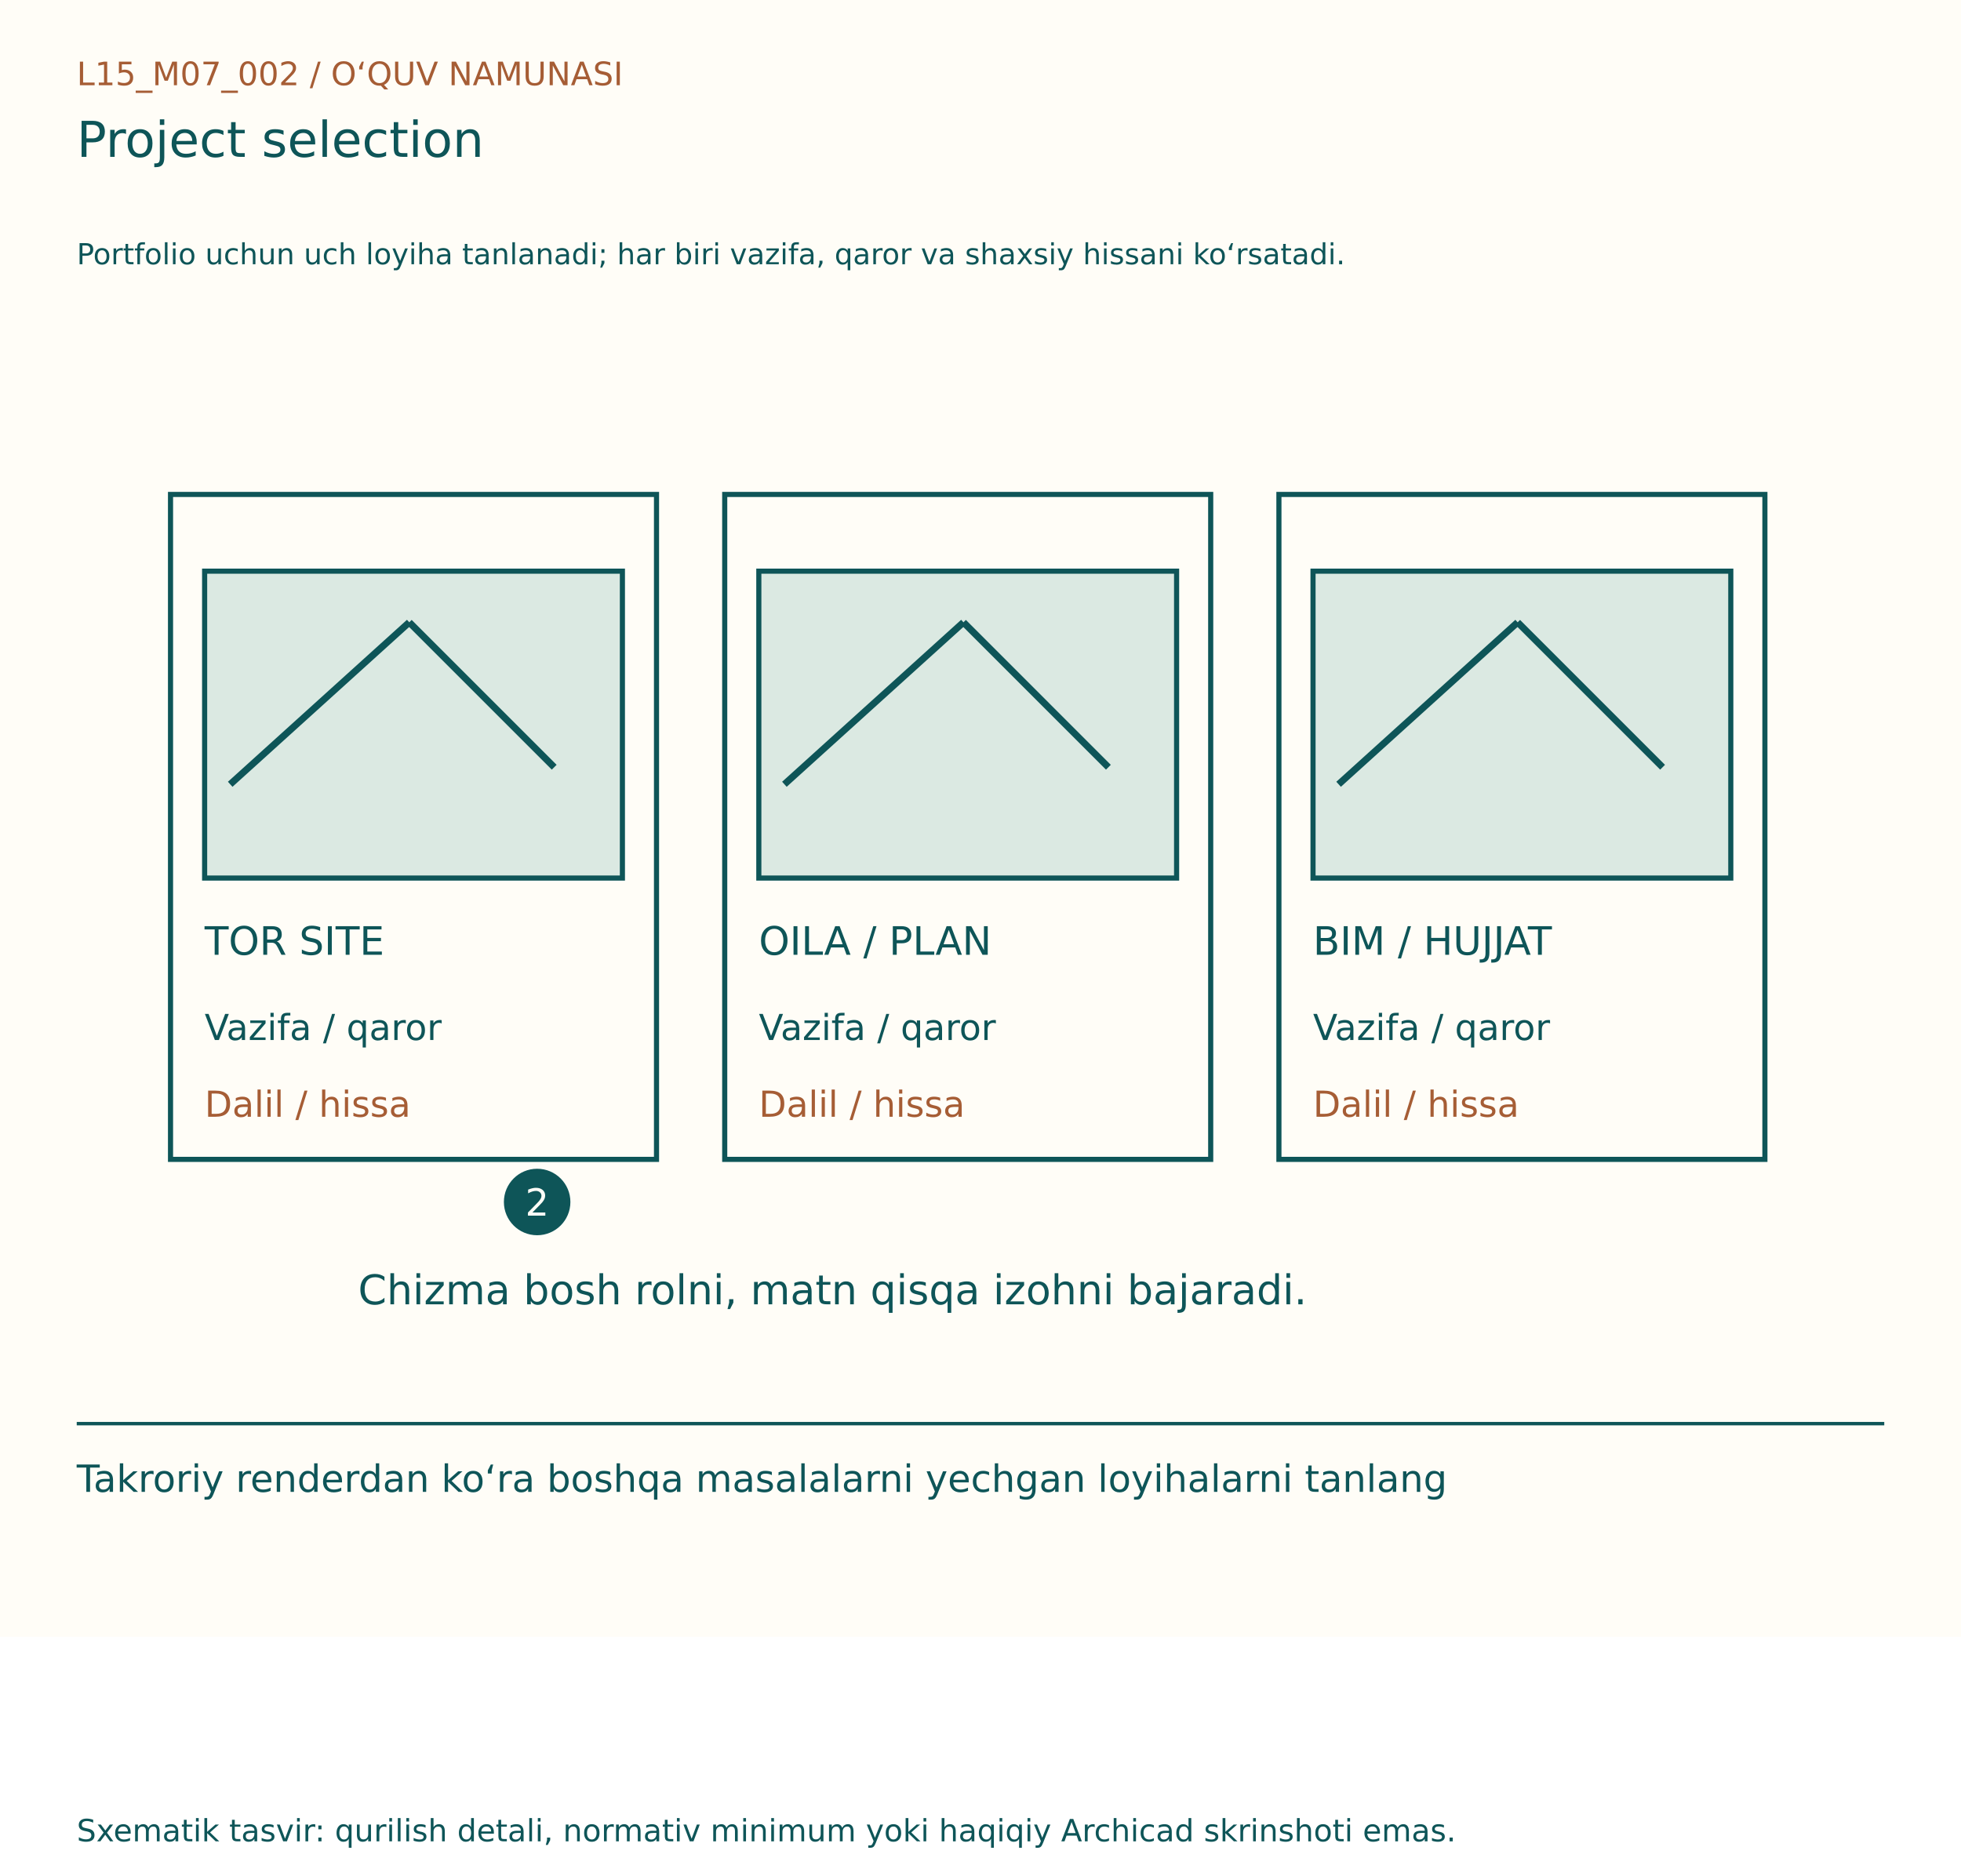
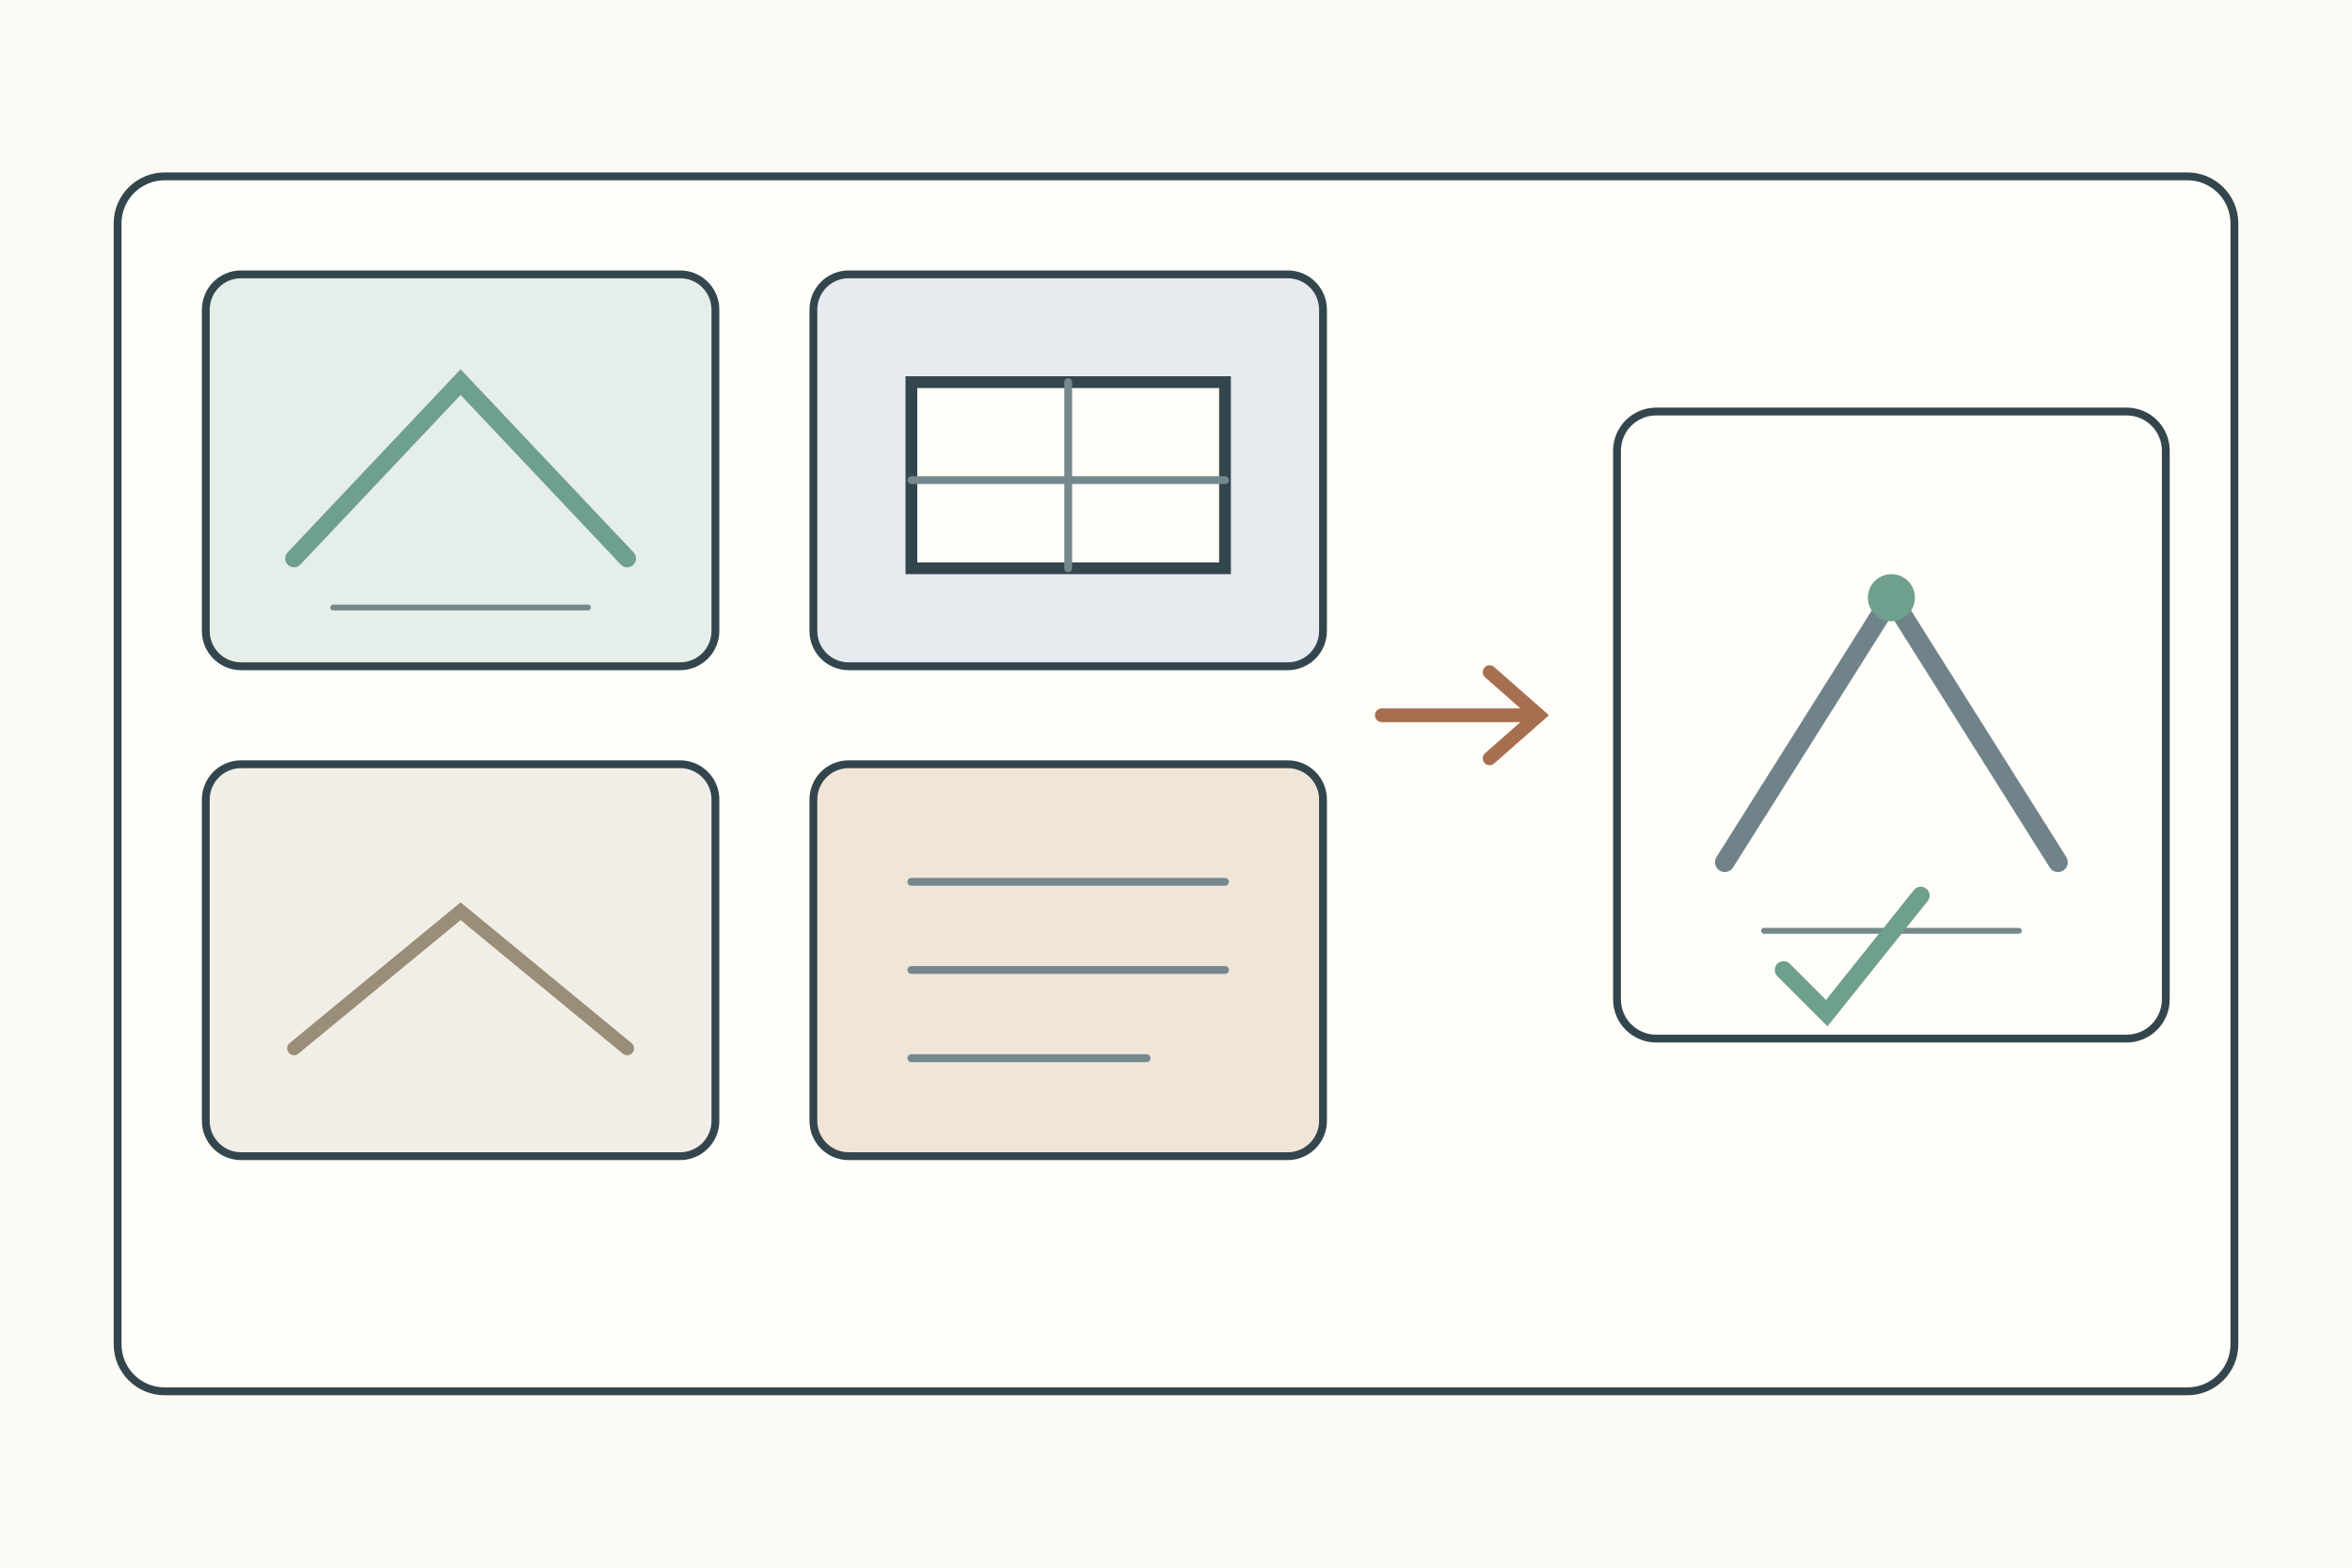
- <svg xmlns="http://www.w3.org/2000/svg" width="1150" height="1100" viewBox="0 0 1150 1100">
-   <rect width="1150" height="960" fill="#FFFDF7" />
-   <g font-family="DejaVu Sans, Segoe UI, sans-serif">
-     <text x="45" y="50" font-size="19" fill="#A65D35">L15_M07_002  /  O‘QUV NAMUNASI</text>
-     <text x="45" y="92" font-size="29" fill="#0E5558">Project selection</text>
-     <text x="45" y="155" font-size="17" fill="#0E5558">Portfolio uchun uch loyiha tanlanadi; har biri vazifa, qaror va shaxsiy hissani ko‘rsatadi.</text>
-     <g transform="translate(0,80)">
-       <rect x="100" y="210" width="285" height="390" fill="#FFFDF7" stroke="#0E5558" stroke-width="3" />
-       <rect x="120" y="255" width="245" height="180" fill="#DBE9E2" stroke="#0E5558" stroke-width="3" />
-       <line x1="135" y1="380" x2="240" y2="285" stroke="#0E5558" stroke-width="4" />
-       <line x1="240" y1="285" x2="325" y2="370" stroke="#0E5558" stroke-width="4" />
-       <text x="120" y="480" font-size="23" fill="#0E5558">TOR SITE</text>
-       <text x="120" y="530" font-size="21" fill="#0E5558">Vazifa / qaror</text>
-       <text x="120" y="575" font-size="21" fill="#A65D35">Dalil / hissa</text>
-       <rect x="425" y="210" width="285" height="390" fill="#FFFDF7" stroke="#0E5558" stroke-width="3" />
-       <rect x="445" y="255" width="245" height="180" fill="#DBE9E2" stroke="#0E5558" stroke-width="3" />
-       <line x1="460" y1="380" x2="565" y2="285" stroke="#0E5558" stroke-width="4" />
-       <line x1="565" y1="285" x2="650" y2="370" stroke="#0E5558" stroke-width="4" />
-       <text x="445" y="480" font-size="23" fill="#0E5558">OILA / PLAN</text>
-       <text x="445" y="530" font-size="21" fill="#0E5558">Vazifa / qaror</text>
-       <text x="445" y="575" font-size="21" fill="#A65D35">Dalil / hissa</text>
-       <rect x="750" y="210" width="285" height="390" fill="#FFFDF7" stroke="#0E5558" stroke-width="3" />
-       <rect x="770" y="255" width="245" height="180" fill="#DBE9E2" stroke="#0E5558" stroke-width="3" />
-       <line x1="785" y1="380" x2="890" y2="285" stroke="#0E5558" stroke-width="4" />
-       <line x1="890" y1="285" x2="975" y2="370" stroke="#0E5558" stroke-width="4" />
-       <text x="770" y="480" font-size="23" fill="#0E5558">BIM / HUJJAT</text>
-       <text x="770" y="530" font-size="21" fill="#0E5558">Vazifa / qaror</text>
-       <text x="770" y="575" font-size="21" fill="#A65D35">Dalil / hissa</text>
-       <circle cx="315" cy="625" r="18" fill="#0E5558" stroke="#0E5558" stroke-width="3" />
-       <text x="308" y="633" font-size="22" fill="#FFFDF7">2</text>
-       <text x="210" y="685" font-size="24" fill="#0E5558">Chizma bosh rolni, matn qisqa izohni bajaradi.</text>
+ <svg xmlns="http://www.w3.org/2000/svg" width="1200" height="800">
+   <rect width="1200" height="800" fill="#fbfaf4" />
+   <g stroke="#34464d" stroke-width="4" fill="none" stroke-linecap="round">
+     <rect x="60" y="90" width="1080" height="620" rx="24" fill="#fffef9" />
+     <g transform="translate(105 140)">
+       <g>
+         <rect width="260" height="200" rx="18" fill="#e5eee8" />
+         <path d="M45 145L130 55l85 90" stroke="#6f9f8d" stroke-width="9" />
+         <path d="M65 170h130" stroke="#75888d" stroke-width="3" />
+       </g>
+       <g transform="translate(0 250)">
+         <rect width="260" height="200" rx="18" fill="#f1eee7" />
+         <path d="M45 145L130 75l85 70" stroke="#9b8e78" stroke-width="7" />
+       </g>
+       <g transform="translate(310 0)">
+         <rect width="260" height="200" rx="18" fill="#e7ebef" />
+         <rect x="50" y="55" width="160" height="95" fill="#fffef9" stroke-width="6" />
+         <path d="M130 55v95M50 105h160" stroke="#75888d" />
+       </g>
+       <g transform="translate(310 250)">
+         <rect width="260" height="200" rx="18" fill="#f0e5d7" />
+         <path d="M50 60h160M50 105h160M50 150h120" stroke="#75888d" />
+       </g>
+       <path d="M600 225h80m-25-22 25 22-25 22" stroke="#a66f50" stroke-width="7" />
+       <g transform="translate(720 70)">
+         <rect width="280" height="320" rx="20" fill="#fffef9" />
+         <path d="M55 230L140 95l85 135" stroke="#71838a" stroke-width="10" />
+         <circle cx="140" cy="95" r="12" fill="#6f9f8d" stroke="none" />
+         <path d="M75 265h130" stroke="#75888d" stroke-width="3" />
+         <path d="M85 285l22 22 48-60" stroke="#6f9f8d" stroke-width="9" />
+       </g>
    </g>
-     <line x1="45" y1="835" x2="1105" y2="835" stroke="#0E5558" stroke-width="2" />
-     <text x="45" y="875" font-size="22" fill="#0E5558">Takroriy renderdan ko‘ra boshqa masalalarni yechgan loyihalarni tanlang</text>
-     <text x="45" y="1080" font-size="18" fill="#0E5558">Sxematik tasvir: qurilish detali, normativ minimum yoki haqiqiy Archicad skrinshoti emas.</text>
  </g>
</svg>
